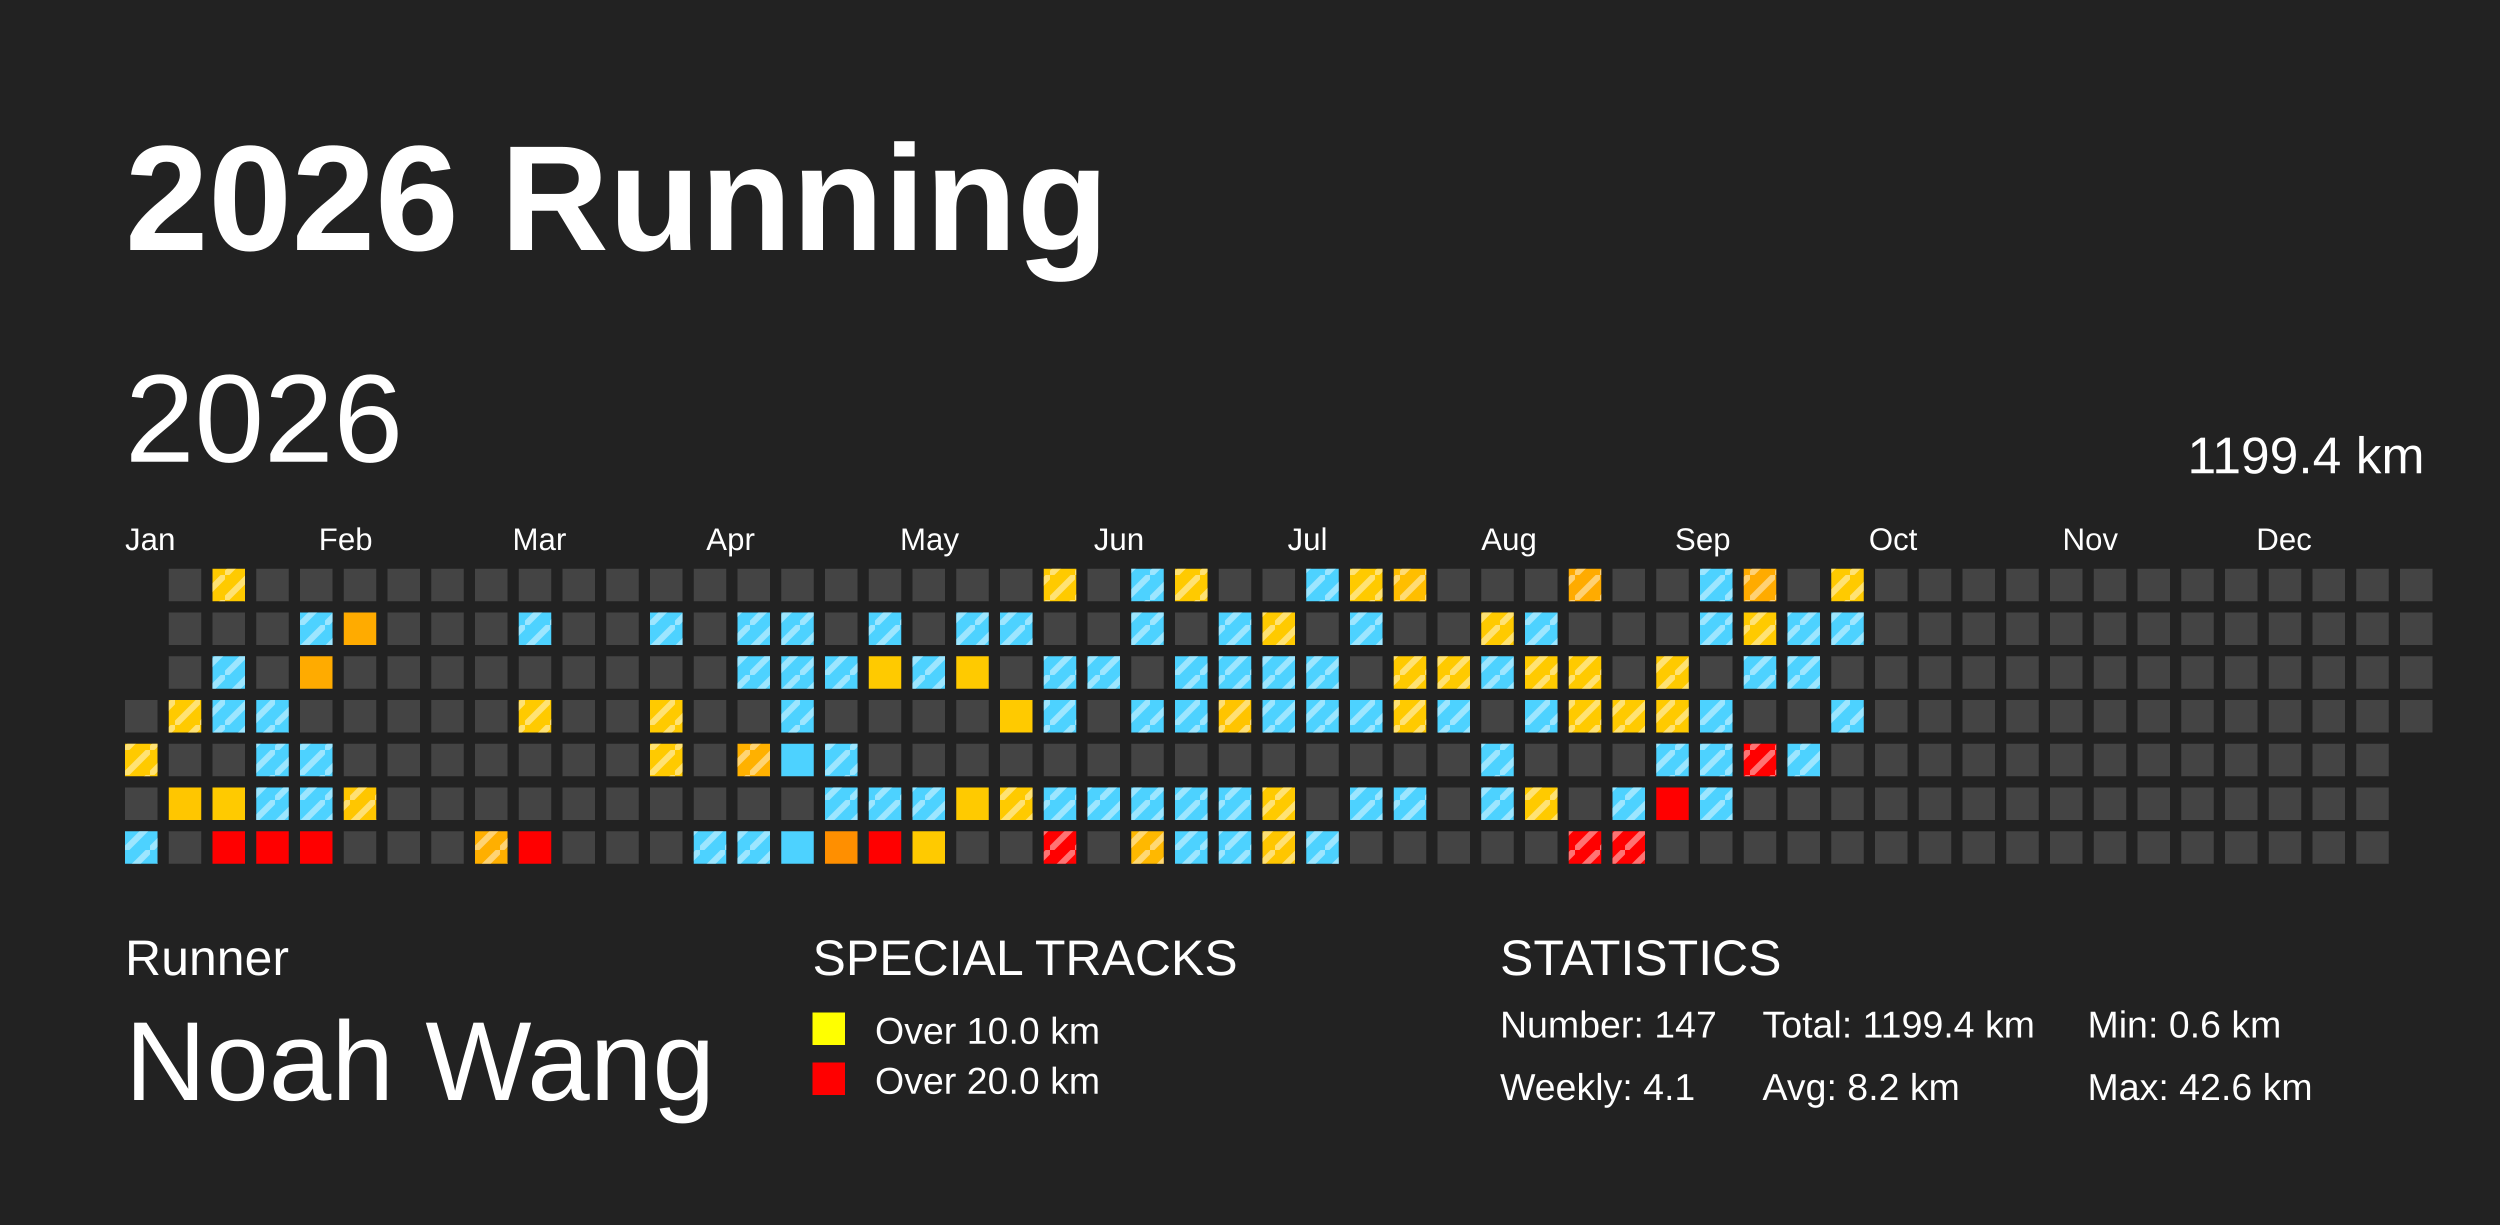
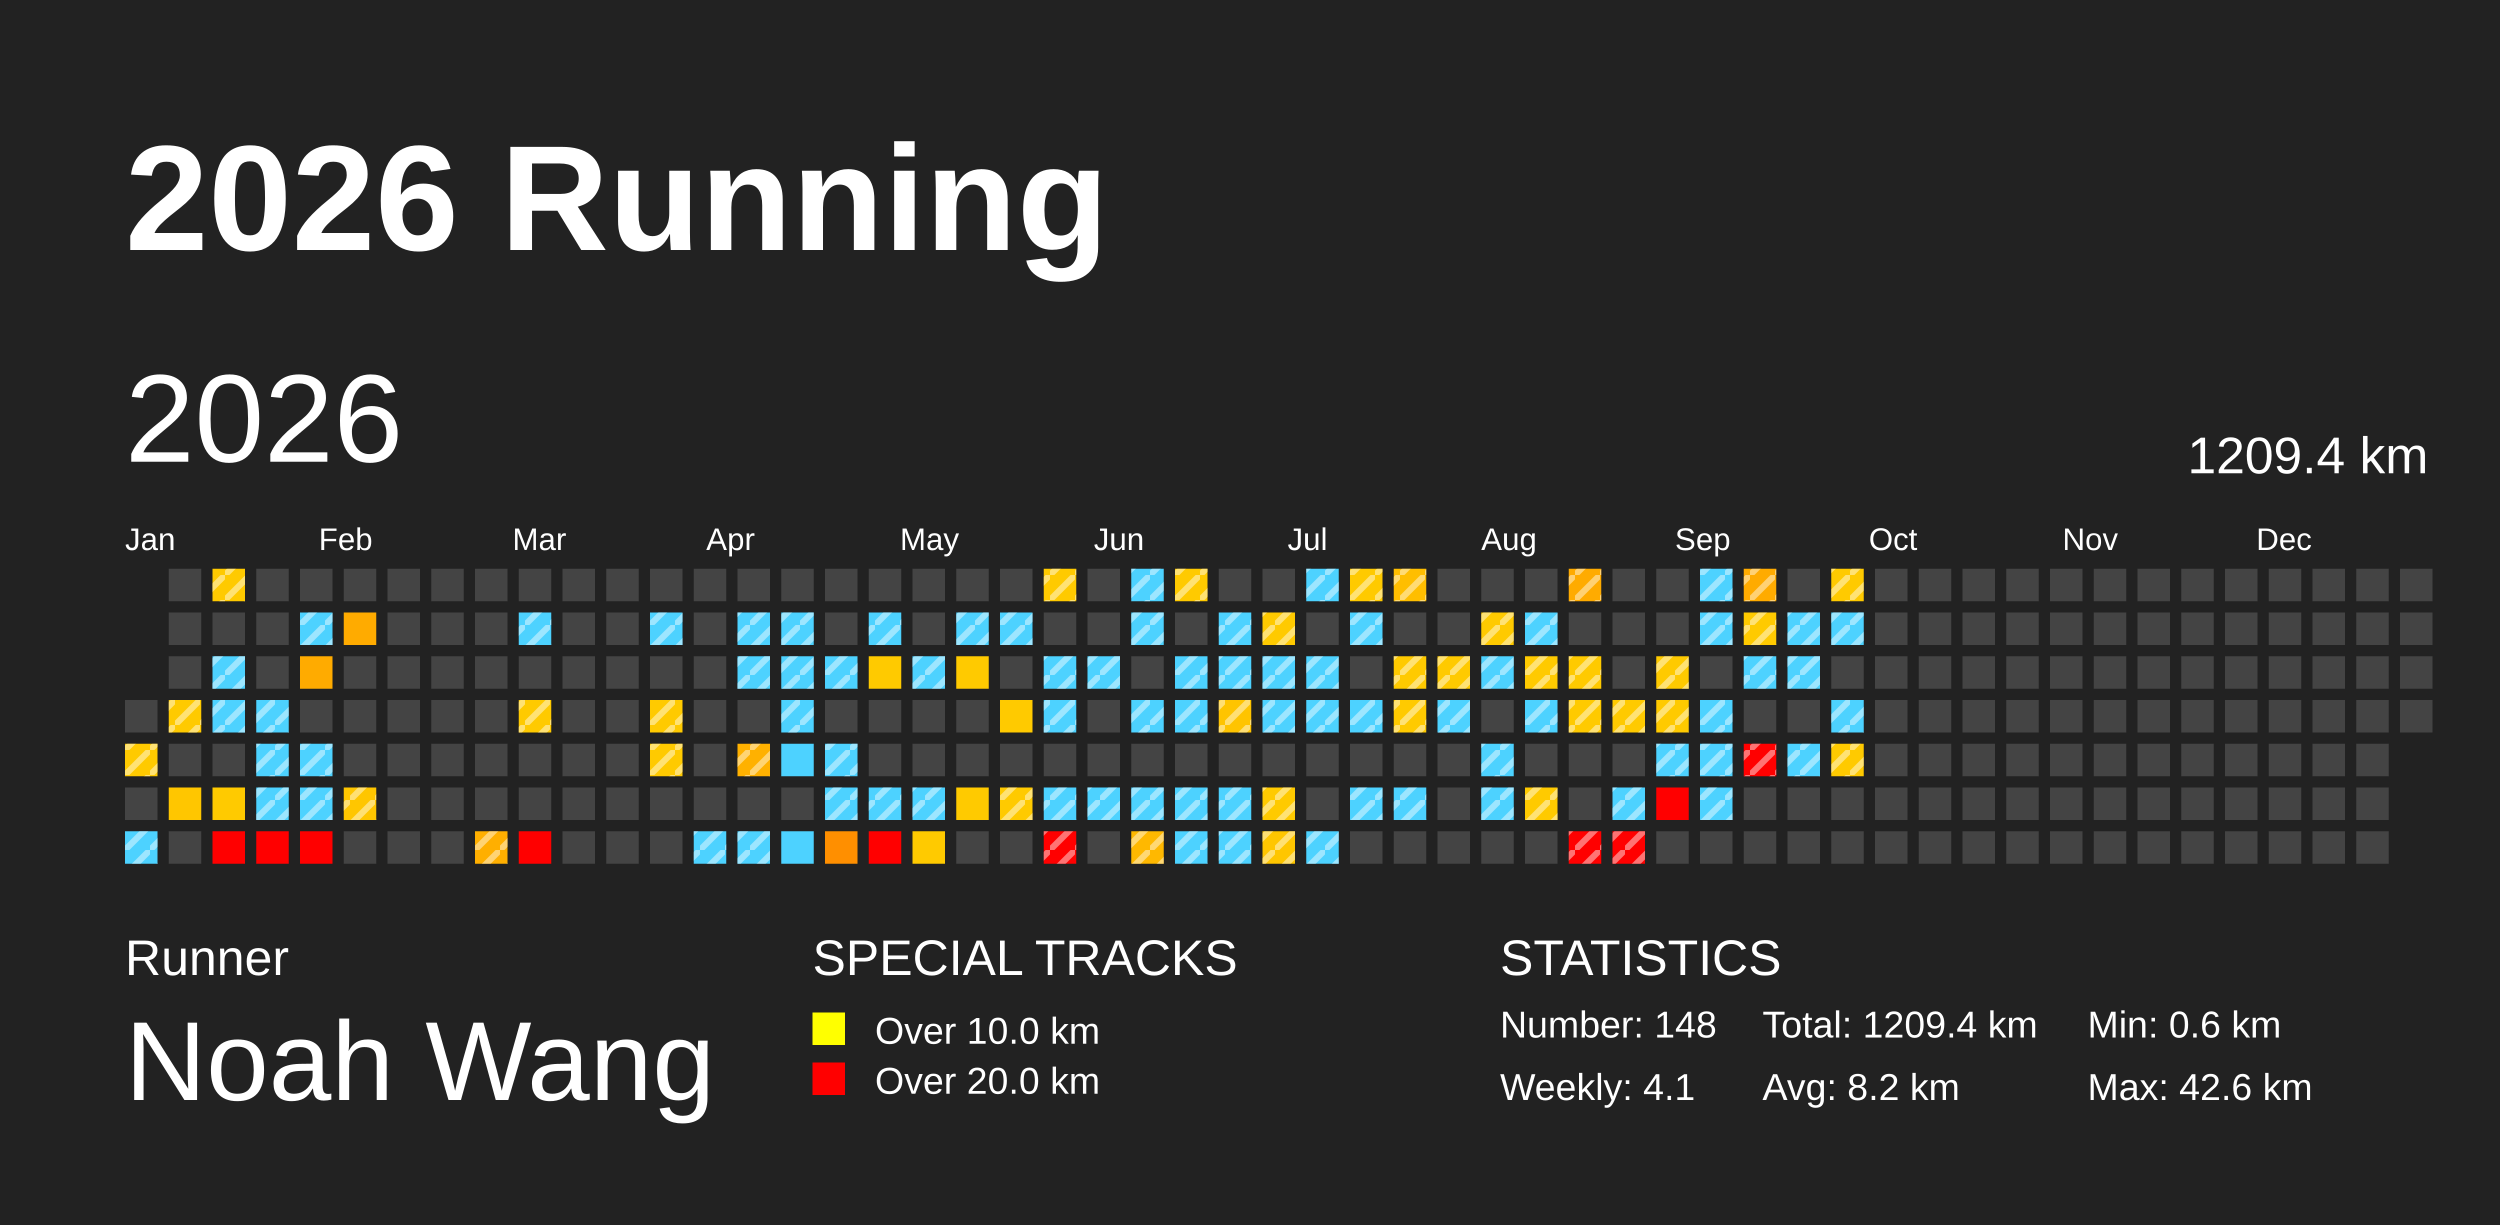
<svg xmlns="http://www.w3.org/2000/svg" baseProfile="full" height="98mm" version="1.1" viewBox="0,0,200,98" width="200mm">
  <defs>
    <pattern height="2" id="indoor-stripe" patternUnits="userSpaceOnUse" width="2">
      <line stroke="white" stroke-opacity="0.45" stroke-width="0.5" x1="0" x2="2" y1="2" y2="0" />
    </pattern>
  </defs>
  <rect fill="#222222" height="98" width="200" x="0" y="0" />
  <text fill="#FFFFFF" style="font-size:12px; font-family:Arial; font-weight:bold;" x="10" y="20">2026 Running</text>
  <text fill="#FFFFFF" style="font-size:4px; font-family:Arial" x="10" y="78">Runner</text>
  <text fill="#FFFFFF" style="font-size:9px; font-family:Arial" x="10" y="88">Noah Wang</text>
  <text fill="#FFFFFF" style="font-size:4px; font-family:Arial" x="65" y="78">SPECIAL TRACKS</text>
  <rect fill="yellow" height="2.6" width="2.6" x="65" y="81" />
  <text fill="#FFFFFF" style="font-size:3px; font-family:Arial" x="70" y="83.5">Over 10.0 km</text>
  <rect fill="red" height="2.6" width="2.6" x="65" y="85" />
  <text fill="#FFFFFF" style="font-size:3px; font-family:Arial" x="70" y="87.5">Over 20.0 km</text>
  <text fill="#FFFFFF" style="font-size:4px; font-family:Arial" x="120" y="78">STATISTICS</text>
-   <text fill="#FFFFFF" style="font-size:3px; font-family:Arial" x="120" y="83">Number: 147</text>
+   <text fill="#FFFFFF" style="font-size:3px; font-family:Arial" x="120" y="83">Number: 148</text>
  <text fill="#FFFFFF" style="font-size:3px; font-family:Arial" x="120" y="88">Weekly: 4.1</text>
-   <text fill="#FFFFFF" style="font-size:3px; font-family:Arial" x="141" y="83">Total: 1199.4 km</text>
+   <text fill="#FFFFFF" style="font-size:3px; font-family:Arial" x="141" y="83">Total: 1209.4 km</text>
  <text fill="#FFFFFF" style="font-size:3px; font-family:Arial" x="141" y="88">Avg: 8.2 km</text>
  <text fill="#FFFFFF" style="font-size:3px; font-family:Arial" x="167" y="83">Min: 0.6 km</text>
  <text fill="#FFFFFF" style="font-size:3px; font-family:Arial" x="167" y="88">Max: 42.6 km</text>
  <text dominant-baseline="hanging" fill="#FFFFFF" style="font-size:10.0px; font-family:Arial;" x="10" y="30">2026</text>
-   <text dominant-baseline="hanging" fill="#FFFFFF" style="font-size:4.125px; font-family:Arial;" x="175" y="35">1199.4 km</text>
+   <text dominant-baseline="hanging" fill="#FFFFFF" style="font-size:4.125px; font-family:Arial;" x="175" y="35">1209.4 km</text>
  <text fill="#FFFFFF" style="font-size:2.5px; font-family:Arial" x="10.0" y="44">Jan</text>
  <text fill="#FFFFFF" style="font-size:2.5px; font-family:Arial" x="25.5" y="44">Feb</text>
  <text fill="#FFFFFF" style="font-size:2.5px; font-family:Arial" x="41.0" y="44">Mar</text>
  <text fill="#FFFFFF" style="font-size:2.5px; font-family:Arial" x="56.5" y="44">Apr</text>
  <text fill="#FFFFFF" style="font-size:2.5px; font-family:Arial" x="72.0" y="44">May</text>
  <text fill="#FFFFFF" style="font-size:2.5px; font-family:Arial" x="87.5" y="44">Jun</text>
  <text fill="#FFFFFF" style="font-size:2.5px; font-family:Arial" x="103.0" y="44">Jul</text>
  <text fill="#FFFFFF" style="font-size:2.5px; font-family:Arial" x="118.5" y="44">Aug</text>
  <text fill="#FFFFFF" style="font-size:2.5px; font-family:Arial" x="134.0" y="44">Sep</text>
  <text fill="#FFFFFF" style="font-size:2.5px; font-family:Arial" x="149.5" y="44">Oct</text>
  <text fill="#FFFFFF" style="font-size:2.5px; font-family:Arial" x="165.0" y="44">Nov</text>
  <text fill="#FFFFFF" style="font-size:2.5px; font-family:Arial" x="180.5" y="44">Dec</text>
  <rect fill="#444444" height="2.6" width="2.6" x="10.0" y="56.0" />
  <rect fill="#ffca00" height="2.6" width="2.6" x="10.0" y="59.5" />
  <rect fill="url(#indoor-stripe)" height="2.6" style="pointer-events: none;" width="2.6" x="10.0" y="59.5" />
  <rect fill="#444444" height="2.6" width="2.6" x="10.0" y="63.0" />
  <rect fill="#4dd2ff" height="2.6" width="2.6" x="10.0" y="66.5" />
  <rect fill="url(#indoor-stripe)" height="2.6" style="pointer-events: none;" width="2.6" x="10.0" y="66.5" />
  <rect fill="#444444" height="2.6" width="2.6" x="13.5" y="45.5" />
  <rect fill="#444444" height="2.6" width="2.6" x="13.5" y="49.0" />
  <rect fill="#444444" height="2.6" width="2.6" x="13.5" y="52.5" />
  <rect fill="#ffca00" height="2.6" width="2.6" x="13.5" y="56.0" />
  <rect fill="url(#indoor-stripe)" height="2.6" style="pointer-events: none;" width="2.6" x="13.5" y="56.0" />
  <rect fill="#444444" height="2.6" width="2.6" x="13.5" y="59.5" />
  <rect fill="#ffc600" height="2.6" width="2.6" x="13.5" y="63.0" />
  <rect fill="#444444" height="2.6" width="2.6" x="13.5" y="66.5" />
  <rect fill="#ffca00" height="2.6" width="2.6" x="17.0" y="45.5" />
  <rect fill="url(#indoor-stripe)" height="2.6" style="pointer-events: none;" width="2.6" x="17.0" y="45.5" />
  <rect fill="#444444" height="2.6" width="2.6" x="17.0" y="49.0" />
  <rect fill="#4dd2ff" height="2.6" width="2.6" x="17.0" y="52.5" />
  <rect fill="url(#indoor-stripe)" height="2.6" style="pointer-events: none;" width="2.6" x="17.0" y="52.5" />
  <rect fill="#4dd2ff" height="2.6" width="2.6" x="17.0" y="56.0" />
  <rect fill="url(#indoor-stripe)" height="2.6" style="pointer-events: none;" width="2.6" x="17.0" y="56.0" />
  <rect fill="#444444" height="2.6" width="2.6" x="17.0" y="59.5" />
  <rect fill="#ffca00" height="2.6" width="2.6" x="17.0" y="63.0" />
  <rect fill="red" height="2.6" width="2.6" x="17.0" y="66.5" />
  <rect fill="#444444" height="2.6" width="2.6" x="20.5" y="45.5" />
  <rect fill="#444444" height="2.6" width="2.6" x="20.5" y="49.0" />
  <rect fill="#444444" height="2.6" width="2.6" x="20.5" y="52.5" />
  <rect fill="#4dd2ff" height="2.6" width="2.6" x="20.5" y="56.0" />
  <rect fill="url(#indoor-stripe)" height="2.6" style="pointer-events: none;" width="2.6" x="20.5" y="56.0" />
  <rect fill="#4dd2ff" height="2.6" width="2.6" x="20.5" y="59.5" />
  <rect fill="url(#indoor-stripe)" height="2.6" style="pointer-events: none;" width="2.6" x="20.5" y="59.5" />
  <rect fill="#4dd2ff" height="2.6" width="2.6" x="20.5" y="63.0" />
  <rect fill="url(#indoor-stripe)" height="2.6" style="pointer-events: none;" width="2.6" x="20.5" y="63.0" />
  <rect fill="red" height="2.6" width="2.6" x="20.5" y="66.5" />
  <rect fill="#444444" height="2.6" width="2.6" x="24.0" y="45.5" />
  <rect fill="#4dd2ff" height="2.6" width="2.6" x="24.0" y="49.0" />
  <rect fill="url(#indoor-stripe)" height="2.6" style="pointer-events: none;" width="2.6" x="24.0" y="49.0" />
  <rect fill="#ffab00" height="2.6" width="2.6" x="24.0" y="52.5" />
  <rect fill="#444444" height="2.6" width="2.6" x="24.0" y="56.0" />
  <rect fill="#4dd2ff" height="2.6" width="2.6" x="24.0" y="59.5" />
  <rect fill="url(#indoor-stripe)" height="2.6" style="pointer-events: none;" width="2.6" x="24.0" y="59.5" />
  <rect fill="#4dd2ff" height="2.6" width="2.6" x="24.0" y="63.0" />
  <rect fill="url(#indoor-stripe)" height="2.6" style="pointer-events: none;" width="2.6" x="24.0" y="63.0" />
  <rect fill="red" height="2.6" width="2.6" x="24.0" y="66.5" />
  <rect fill="#444444" height="2.6" width="2.6" x="27.5" y="45.5" />
  <rect fill="#ffab00" height="2.6" width="2.6" x="27.5" y="49.0" />
  <rect fill="#444444" height="2.6" width="2.6" x="27.5" y="52.5" />
  <rect fill="#444444" height="2.6" width="2.6" x="27.5" y="56.0" />
  <rect fill="#444444" height="2.6" width="2.6" x="27.5" y="59.5" />
  <rect fill="#ffc600" height="2.6" width="2.6" x="27.5" y="63.0" />
  <rect fill="url(#indoor-stripe)" height="2.6" style="pointer-events: none;" width="2.6" x="27.5" y="63.0" />
  <rect fill="#444444" height="2.6" width="2.6" x="27.5" y="66.5" />
  <rect fill="#444444" height="2.6" width="2.6" x="31.0" y="45.5" />
  <rect fill="#444444" height="2.6" width="2.6" x="31.0" y="49.0" />
  <rect fill="#444444" height="2.6" width="2.6" x="31.0" y="52.5" />
  <rect fill="#444444" height="2.6" width="2.6" x="31.0" y="56.0" />
  <rect fill="#444444" height="2.6" width="2.6" x="31.0" y="59.5" />
  <rect fill="#444444" height="2.6" width="2.6" x="31.0" y="63.0" />
  <rect fill="#444444" height="2.6" width="2.6" x="31.0" y="66.5" />
  <rect fill="#444444" height="2.6" width="2.6" x="34.5" y="45.5" />
  <rect fill="#444444" height="2.6" width="2.6" x="34.5" y="49.0" />
  <rect fill="#444444" height="2.6" width="2.6" x="34.5" y="52.5" />
  <rect fill="#444444" height="2.6" width="2.6" x="34.5" y="56.0" />
  <rect fill="#444444" height="2.6" width="2.6" x="34.5" y="59.5" />
  <rect fill="#444444" height="2.6" width="2.6" x="34.5" y="63.0" />
  <rect fill="#444444" height="2.6" width="2.6" x="34.5" y="66.5" />
  <rect fill="#444444" height="2.6" width="2.6" x="38.0" y="45.5" />
  <rect fill="#444444" height="2.6" width="2.6" x="38.0" y="49.0" />
  <rect fill="#444444" height="2.6" width="2.6" x="38.0" y="52.5" />
  <rect fill="#444444" height="2.6" width="2.6" x="38.0" y="56.0" />
  <rect fill="#444444" height="2.6" width="2.6" x="38.0" y="59.5" />
  <rect fill="#444444" height="2.6" width="2.6" x="38.0" y="63.0" />
  <rect fill="#ffaf00" height="2.6" width="2.6" x="38.0" y="66.5" />
  <rect fill="url(#indoor-stripe)" height="2.6" style="pointer-events: none;" width="2.6" x="38.0" y="66.5" />
  <rect fill="#444444" height="2.6" width="2.6" x="41.5" y="45.5" />
  <rect fill="#4dd2ff" height="2.6" width="2.6" x="41.5" y="49.0" />
  <rect fill="url(#indoor-stripe)" height="2.6" style="pointer-events: none;" width="2.6" x="41.5" y="49.0" />
  <rect fill="#444444" height="2.6" width="2.6" x="41.5" y="52.5" />
  <rect fill="#ffca00" height="2.6" width="2.6" x="41.5" y="56.0" />
  <rect fill="url(#indoor-stripe)" height="2.6" style="pointer-events: none;" width="2.6" x="41.5" y="56.0" />
  <rect fill="#444444" height="2.6" width="2.6" x="41.5" y="59.5" />
  <rect fill="#444444" height="2.6" width="2.6" x="41.5" y="63.0" />
  <rect fill="red" height="2.6" width="2.6" x="41.5" y="66.5" />
  <rect fill="#444444" height="2.6" width="2.6" x="45.0" y="45.5" />
  <rect fill="#444444" height="2.6" width="2.6" x="45.0" y="49.0" />
  <rect fill="#444444" height="2.6" width="2.6" x="45.0" y="52.5" />
  <rect fill="#444444" height="2.6" width="2.6" x="45.0" y="56.0" />
  <rect fill="#444444" height="2.6" width="2.6" x="45.0" y="59.5" />
  <rect fill="#444444" height="2.6" width="2.6" x="45.0" y="63.0" />
  <rect fill="#444444" height="2.6" width="2.6" x="45.0" y="66.5" />
  <rect fill="#444444" height="2.6" width="2.6" x="48.5" y="45.5" />
  <rect fill="#444444" height="2.6" width="2.6" x="48.5" y="49.0" />
  <rect fill="#444444" height="2.6" width="2.6" x="48.5" y="52.5" />
  <rect fill="#444444" height="2.6" width="2.6" x="48.5" y="56.0" />
  <rect fill="#444444" height="2.6" width="2.6" x="48.5" y="59.5" />
  <rect fill="#444444" height="2.6" width="2.6" x="48.5" y="63.0" />
  <rect fill="#444444" height="2.6" width="2.6" x="48.5" y="66.5" />
  <rect fill="#444444" height="2.6" width="2.6" x="52.0" y="45.5" />
  <rect fill="#4dd2ff" height="2.6" width="2.6" x="52.0" y="49.0" />
  <rect fill="url(#indoor-stripe)" height="2.6" style="pointer-events: none;" width="2.6" x="52.0" y="49.0" />
  <rect fill="#444444" height="2.6" width="2.6" x="52.0" y="52.5" />
  <rect fill="#ffca00" height="2.6" width="2.6" x="52.0" y="56.0" />
  <rect fill="url(#indoor-stripe)" height="2.6" style="pointer-events: none;" width="2.6" x="52.0" y="56.0" />
  <rect fill="#ffca00" height="2.6" width="2.6" x="52.0" y="59.5" />
  <rect fill="url(#indoor-stripe)" height="2.6" style="pointer-events: none;" width="2.6" x="52.0" y="59.5" />
  <rect fill="#444444" height="2.6" width="2.6" x="52.0" y="63.0" />
  <rect fill="#444444" height="2.6" width="2.6" x="52.0" y="66.5" />
  <rect fill="#444444" height="2.6" width="2.6" x="55.5" y="45.5" />
  <rect fill="#444444" height="2.6" width="2.6" x="55.5" y="49.0" />
  <rect fill="#444444" height="2.6" width="2.6" x="55.5" y="52.5" />
  <rect fill="#444444" height="2.6" width="2.6" x="55.5" y="56.0" />
  <rect fill="#444444" height="2.6" width="2.6" x="55.5" y="59.5" />
  <rect fill="#444444" height="2.6" width="2.6" x="55.5" y="63.0" />
  <rect fill="#4dd2ff" height="2.6" width="2.6" x="55.5" y="66.5" />
  <rect fill="url(#indoor-stripe)" height="2.6" style="pointer-events: none;" width="2.6" x="55.5" y="66.5" />
  <rect fill="#444444" height="2.6" width="2.6" x="59.0" y="45.5" />
  <rect fill="#4dd2ff" height="2.6" width="2.6" x="59.0" y="49.0" />
  <rect fill="url(#indoor-stripe)" height="2.6" style="pointer-events: none;" width="2.6" x="59.0" y="49.0" />
  <rect fill="#4dd2ff" height="2.6" width="2.6" x="59.0" y="52.5" />
  <rect fill="url(#indoor-stripe)" height="2.6" style="pointer-events: none;" width="2.6" x="59.0" y="52.5" />
  <rect fill="#444444" height="2.6" width="2.6" x="59.0" y="56.0" />
  <rect fill="#ffb100" height="2.6" width="2.6" x="59.0" y="59.5" />
  <rect fill="url(#indoor-stripe)" height="2.6" style="pointer-events: none;" width="2.6" x="59.0" y="59.5" />
  <rect fill="#444444" height="2.6" width="2.6" x="59.0" y="63.0" />
  <rect fill="#4dd2ff" height="2.6" width="2.6" x="59.0" y="66.5" />
  <rect fill="url(#indoor-stripe)" height="2.6" style="pointer-events: none;" width="2.6" x="59.0" y="66.5" />
  <rect fill="#444444" height="2.6" width="2.6" x="62.5" y="45.5" />
  <rect fill="#4dd2ff" height="2.6" width="2.6" x="62.5" y="49.0" />
  <rect fill="url(#indoor-stripe)" height="2.6" style="pointer-events: none;" width="2.6" x="62.5" y="49.0" />
  <rect fill="#4dd2ff" height="2.6" width="2.6" x="62.5" y="52.5" />
  <rect fill="url(#indoor-stripe)" height="2.6" style="pointer-events: none;" width="2.6" x="62.5" y="52.5" />
  <rect fill="#4dd2ff" height="2.6" width="2.6" x="62.5" y="56.0" />
  <rect fill="url(#indoor-stripe)" height="2.6" style="pointer-events: none;" width="2.6" x="62.5" y="56.0" />
  <rect fill="#4dd2ff" height="2.6" width="2.6" x="62.5" y="59.5" />
  <rect fill="#444444" height="2.6" width="2.6" x="62.5" y="63.0" />
  <rect fill="#4dd2ff" height="2.6" width="2.6" x="62.5" y="66.5" />
  <rect fill="#444444" height="2.6" width="2.6" x="66.0" y="45.5" />
  <rect fill="#444444" height="2.6" width="2.6" x="66.0" y="49.0" />
  <rect fill="#4dd2ff" height="2.6" width="2.6" x="66.0" y="52.5" />
  <rect fill="url(#indoor-stripe)" height="2.6" style="pointer-events: none;" width="2.6" x="66.0" y="52.5" />
  <rect fill="#444444" height="2.6" width="2.6" x="66.0" y="56.0" />
  <rect fill="#4dd2ff" height="2.6" width="2.6" x="66.0" y="59.5" />
  <rect fill="url(#indoor-stripe)" height="2.6" style="pointer-events: none;" width="2.6" x="66.0" y="59.5" />
  <rect fill="#4dd2ff" height="2.6" width="2.6" x="66.0" y="63.0" />
  <rect fill="url(#indoor-stripe)" height="2.6" style="pointer-events: none;" width="2.6" x="66.0" y="63.0" />
  <rect fill="#ff8f00" height="2.6" width="2.6" x="66.0" y="66.5" />
  <rect fill="#444444" height="2.6" width="2.6" x="69.5" y="45.5" />
  <rect fill="#4dd2ff" height="2.6" width="2.6" x="69.5" y="49.0" />
  <rect fill="url(#indoor-stripe)" height="2.6" style="pointer-events: none;" width="2.6" x="69.5" y="49.0" />
  <rect fill="#ffca00" height="2.6" width="2.6" x="69.5" y="52.5" />
  <rect fill="#444444" height="2.6" width="2.6" x="69.5" y="56.0" />
  <rect fill="#444444" height="2.6" width="2.6" x="69.5" y="59.5" />
  <rect fill="#4dd2ff" height="2.6" width="2.6" x="69.5" y="63.0" />
  <rect fill="url(#indoor-stripe)" height="2.6" style="pointer-events: none;" width="2.6" x="69.5" y="63.0" />
  <rect fill="red" height="2.6" width="2.6" x="69.5" y="66.5" />
  <rect fill="#444444" height="2.6" width="2.6" x="73.0" y="45.5" />
  <rect fill="#444444" height="2.6" width="2.6" x="73.0" y="49.0" />
  <rect fill="#4dd2ff" height="2.6" width="2.6" x="73.0" y="52.5" />
  <rect fill="url(#indoor-stripe)" height="2.6" style="pointer-events: none;" width="2.6" x="73.0" y="52.5" />
  <rect fill="#444444" height="2.6" width="2.6" x="73.0" y="56.0" />
  <rect fill="#444444" height="2.6" width="2.6" x="73.0" y="59.5" />
  <rect fill="#4dd2ff" height="2.6" width="2.6" x="73.0" y="63.0" />
  <rect fill="url(#indoor-stripe)" height="2.6" style="pointer-events: none;" width="2.6" x="73.0" y="63.0" />
  <rect fill="#ffca00" height="2.6" width="2.6" x="73.0" y="66.5" />
  <rect fill="#444444" height="2.6" width="2.6" x="76.5" y="45.5" />
  <rect fill="#4dd2ff" height="2.6" width="2.6" x="76.5" y="49.0" />
  <rect fill="url(#indoor-stripe)" height="2.6" style="pointer-events: none;" width="2.6" x="76.5" y="49.0" />
  <rect fill="#ffca00" height="2.6" width="2.6" x="76.5" y="52.5" />
  <rect fill="#444444" height="2.6" width="2.6" x="76.5" y="56.0" />
  <rect fill="#444444" height="2.6" width="2.6" x="76.5" y="59.5" />
  <rect fill="#ffca00" height="2.6" width="2.6" x="76.5" y="63.0" />
  <rect fill="#444444" height="2.6" width="2.6" x="76.5" y="66.5" />
  <rect fill="#444444" height="2.6" width="2.6" x="80.0" y="45.5" />
  <rect fill="#4dd2ff" height="2.6" width="2.6" x="80.0" y="49.0" />
  <rect fill="url(#indoor-stripe)" height="2.6" style="pointer-events: none;" width="2.6" x="80.0" y="49.0" />
  <rect fill="#444444" height="2.6" width="2.6" x="80.0" y="52.5" />
  <rect fill="#ffca00" height="2.6" width="2.6" x="80.0" y="56.0" />
  <rect fill="#444444" height="2.6" width="2.6" x="80.0" y="59.5" />
  <rect fill="#ffca00" height="2.6" width="2.6" x="80.0" y="63.0" />
  <rect fill="url(#indoor-stripe)" height="2.6" style="pointer-events: none;" width="2.6" x="80.0" y="63.0" />
  <rect fill="#444444" height="2.6" width="2.6" x="80.0" y="66.5" />
  <rect fill="#ffca00" height="2.6" width="2.6" x="83.5" y="45.5" />
  <rect fill="url(#indoor-stripe)" height="2.6" style="pointer-events: none;" width="2.6" x="83.5" y="45.5" />
  <rect fill="#444444" height="2.6" width="2.6" x="83.5" y="49.0" />
  <rect fill="#4dd2ff" height="2.6" width="2.6" x="83.5" y="52.5" />
  <rect fill="url(#indoor-stripe)" height="2.6" style="pointer-events: none;" width="2.6" x="83.5" y="52.5" />
  <rect fill="#4dd2ff" height="2.6" width="2.6" x="83.5" y="56.0" />
  <rect fill="url(#indoor-stripe)" height="2.6" style="pointer-events: none;" width="2.6" x="83.5" y="56.0" />
  <rect fill="#444444" height="2.6" width="2.6" x="83.5" y="59.5" />
  <rect fill="#4dd2ff" height="2.6" width="2.6" x="83.5" y="63.0" />
  <rect fill="url(#indoor-stripe)" height="2.6" style="pointer-events: none;" width="2.6" x="83.5" y="63.0" />
  <rect fill="red" height="2.6" width="2.6" x="83.5" y="66.5" />
  <rect fill="url(#indoor-stripe)" height="2.6" style="pointer-events: none;" width="2.6" x="83.5" y="66.5" />
  <rect fill="#444444" height="2.6" width="2.6" x="87.0" y="45.5" />
  <rect fill="#444444" height="2.6" width="2.6" x="87.0" y="49.0" />
  <rect fill="#4dd2ff" height="2.6" width="2.6" x="87.0" y="52.5" />
  <rect fill="url(#indoor-stripe)" height="2.6" style="pointer-events: none;" width="2.6" x="87.0" y="52.5" />
  <rect fill="#444444" height="2.6" width="2.6" x="87.0" y="56.0" />
  <rect fill="#444444" height="2.6" width="2.6" x="87.0" y="59.5" />
  <rect fill="#4dd2ff" height="2.6" width="2.6" x="87.0" y="63.0" />
  <rect fill="url(#indoor-stripe)" height="2.6" style="pointer-events: none;" width="2.6" x="87.0" y="63.0" />
  <rect fill="#444444" height="2.6" width="2.6" x="87.0" y="66.5" />
  <rect fill="#4dd2ff" height="2.6" width="2.6" x="90.5" y="45.5" />
  <rect fill="url(#indoor-stripe)" height="2.6" style="pointer-events: none;" width="2.6" x="90.5" y="45.5" />
  <rect fill="#4dd2ff" height="2.6" width="2.6" x="90.5" y="49.0" />
  <rect fill="url(#indoor-stripe)" height="2.6" style="pointer-events: none;" width="2.6" x="90.5" y="49.0" />
  <rect fill="#444444" height="2.6" width="2.6" x="90.5" y="52.5" />
  <rect fill="#4dd2ff" height="2.6" width="2.6" x="90.5" y="56.0" />
  <rect fill="url(#indoor-stripe)" height="2.6" style="pointer-events: none;" width="2.6" x="90.5" y="56.0" />
  <rect fill="#444444" height="2.6" width="2.6" x="90.5" y="59.5" />
  <rect fill="#4dd2ff" height="2.6" width="2.6" x="90.5" y="63.0" />
  <rect fill="url(#indoor-stripe)" height="2.6" style="pointer-events: none;" width="2.6" x="90.5" y="63.0" />
  <rect fill="#ffb800" height="2.6" width="2.6" x="90.5" y="66.5" />
  <rect fill="url(#indoor-stripe)" height="2.6" style="pointer-events: none;" width="2.6" x="90.5" y="66.5" />
  <rect fill="#ffca00" height="2.6" width="2.6" x="94.0" y="45.5" />
  <rect fill="url(#indoor-stripe)" height="2.6" style="pointer-events: none;" width="2.6" x="94.0" y="45.5" />
  <rect fill="#444444" height="2.6" width="2.6" x="94.0" y="49.0" />
  <rect fill="#4dd2ff" height="2.6" width="2.6" x="94.0" y="52.5" />
  <rect fill="url(#indoor-stripe)" height="2.6" style="pointer-events: none;" width="2.6" x="94.0" y="52.5" />
  <rect fill="#4dd2ff" height="2.6" width="2.6" x="94.0" y="56.0" />
  <rect fill="url(#indoor-stripe)" height="2.6" style="pointer-events: none;" width="2.6" x="94.0" y="56.0" />
  <rect fill="#444444" height="2.6" width="2.6" x="94.0" y="59.5" />
  <rect fill="#4dd2ff" height="2.6" width="2.6" x="94.0" y="63.0" />
  <rect fill="url(#indoor-stripe)" height="2.6" style="pointer-events: none;" width="2.6" x="94.0" y="63.0" />
  <rect fill="#4dd2ff" height="2.6" width="2.6" x="94.0" y="66.5" />
  <rect fill="url(#indoor-stripe)" height="2.6" style="pointer-events: none;" width="2.6" x="94.0" y="66.5" />
  <rect fill="#444444" height="2.6" width="2.6" x="97.5" y="45.5" />
  <rect fill="#4dd2ff" height="2.6" width="2.6" x="97.5" y="49.0" />
  <rect fill="url(#indoor-stripe)" height="2.6" style="pointer-events: none;" width="2.6" x="97.5" y="49.0" />
  <rect fill="#4dd2ff" height="2.6" width="2.6" x="97.5" y="52.5" />
  <rect fill="url(#indoor-stripe)" height="2.6" style="pointer-events: none;" width="2.6" x="97.5" y="52.5" />
  <rect fill="#ffc400" height="2.6" width="2.6" x="97.5" y="56.0" />
  <rect fill="url(#indoor-stripe)" height="2.6" style="pointer-events: none;" width="2.6" x="97.5" y="56.0" />
  <rect fill="#444444" height="2.6" width="2.6" x="97.5" y="59.5" />
  <rect fill="#4dd2ff" height="2.6" width="2.6" x="97.5" y="63.0" />
  <rect fill="url(#indoor-stripe)" height="2.6" style="pointer-events: none;" width="2.6" x="97.5" y="63.0" />
  <rect fill="#4dd2ff" height="2.6" width="2.6" x="97.5" y="66.5" />
  <rect fill="url(#indoor-stripe)" height="2.6" style="pointer-events: none;" width="2.6" x="97.5" y="66.5" />
  <rect fill="#444444" height="2.6" width="2.6" x="101.0" y="45.5" />
  <rect fill="#ffca00" height="2.6" width="2.6" x="101.0" y="49.0" />
  <rect fill="url(#indoor-stripe)" height="2.6" style="pointer-events: none;" width="2.6" x="101.0" y="49.0" />
  <rect fill="#4dd2ff" height="2.6" width="2.6" x="101.0" y="52.5" />
  <rect fill="url(#indoor-stripe)" height="2.6" style="pointer-events: none;" width="2.6" x="101.0" y="52.5" />
  <rect fill="#4dd2ff" height="2.6" width="2.6" x="101.0" y="56.0" />
  <rect fill="url(#indoor-stripe)" height="2.6" style="pointer-events: none;" width="2.6" x="101.0" y="56.0" />
  <rect fill="#444444" height="2.6" width="2.6" x="101.0" y="59.5" />
  <rect fill="#ffca00" height="2.6" width="2.6" x="101.0" y="63.0" />
  <rect fill="url(#indoor-stripe)" height="2.6" style="pointer-events: none;" width="2.6" x="101.0" y="63.0" />
  <rect fill="#ffc600" height="2.6" width="2.6" x="101.0" y="66.5" />
  <rect fill="url(#indoor-stripe)" height="2.6" style="pointer-events: none;" width="2.6" x="101.0" y="66.5" />
  <rect fill="#4dd2ff" height="2.6" width="2.6" x="104.5" y="45.5" />
  <rect fill="url(#indoor-stripe)" height="2.6" style="pointer-events: none;" width="2.6" x="104.5" y="45.5" />
  <rect fill="#444444" height="2.6" width="2.6" x="104.5" y="49.0" />
  <rect fill="#4dd2ff" height="2.6" width="2.6" x="104.5" y="52.5" />
  <rect fill="url(#indoor-stripe)" height="2.6" style="pointer-events: none;" width="2.6" x="104.5" y="52.5" />
  <rect fill="#4dd2ff" height="2.6" width="2.6" x="104.5" y="56.0" />
  <rect fill="url(#indoor-stripe)" height="2.6" style="pointer-events: none;" width="2.6" x="104.5" y="56.0" />
  <rect fill="#444444" height="2.6" width="2.6" x="104.5" y="59.5" />
  <rect fill="#444444" height="2.6" width="2.6" x="104.5" y="63.0" />
  <rect fill="#4dd2ff" height="2.6" width="2.6" x="104.5" y="66.5" />
  <rect fill="url(#indoor-stripe)" height="2.6" style="pointer-events: none;" width="2.6" x="104.5" y="66.5" />
  <rect fill="#ffca00" height="2.6" width="2.6" x="108.0" y="45.5" />
  <rect fill="url(#indoor-stripe)" height="2.6" style="pointer-events: none;" width="2.6" x="108.0" y="45.5" />
  <rect fill="#4dd2ff" height="2.6" width="2.6" x="108.0" y="49.0" />
  <rect fill="url(#indoor-stripe)" height="2.6" style="pointer-events: none;" width="2.6" x="108.0" y="49.0" />
  <rect fill="#444444" height="2.6" width="2.6" x="108.0" y="52.5" />
  <rect fill="#4dd2ff" height="2.6" width="2.6" x="108.0" y="56.0" />
  <rect fill="url(#indoor-stripe)" height="2.6" style="pointer-events: none;" width="2.6" x="108.0" y="56.0" />
  <rect fill="#444444" height="2.6" width="2.6" x="108.0" y="59.5" />
  <rect fill="#4dd2ff" height="2.6" width="2.6" x="108.0" y="63.0" />
  <rect fill="url(#indoor-stripe)" height="2.6" style="pointer-events: none;" width="2.6" x="108.0" y="63.0" />
  <rect fill="#444444" height="2.6" width="2.6" x="108.0" y="66.5" />
  <rect fill="#ffbe00" height="2.6" width="2.6" x="111.5" y="45.5" />
  <rect fill="url(#indoor-stripe)" height="2.6" style="pointer-events: none;" width="2.6" x="111.5" y="45.5" />
  <rect fill="#444444" height="2.6" width="2.6" x="111.5" y="49.0" />
  <rect fill="#ffca00" height="2.6" width="2.6" x="111.5" y="52.5" />
  <rect fill="url(#indoor-stripe)" height="2.6" style="pointer-events: none;" width="2.6" x="111.5" y="52.5" />
  <rect fill="#ffca00" height="2.6" width="2.6" x="111.5" y="56.0" />
  <rect fill="url(#indoor-stripe)" height="2.6" style="pointer-events: none;" width="2.6" x="111.5" y="56.0" />
  <rect fill="#444444" height="2.6" width="2.6" x="111.5" y="59.5" />
  <rect fill="#4dd2ff" height="2.6" width="2.6" x="111.5" y="63.0" />
  <rect fill="url(#indoor-stripe)" height="2.6" style="pointer-events: none;" width="2.6" x="111.5" y="63.0" />
  <rect fill="#444444" height="2.6" width="2.6" x="111.5" y="66.5" />
  <rect fill="#444444" height="2.6" width="2.6" x="115.0" y="45.5" />
  <rect fill="#444444" height="2.6" width="2.6" x="115.0" y="49.0" />
  <rect fill="#ffca00" height="2.6" width="2.6" x="115.0" y="52.5" />
  <rect fill="url(#indoor-stripe)" height="2.6" style="pointer-events: none;" width="2.6" x="115.0" y="52.5" />
  <rect fill="#4dd2ff" height="2.6" width="2.6" x="115.0" y="56.0" />
  <rect fill="url(#indoor-stripe)" height="2.6" style="pointer-events: none;" width="2.6" x="115.0" y="56.0" />
  <rect fill="#444444" height="2.6" width="2.6" x="115.0" y="59.5" />
  <rect fill="#444444" height="2.6" width="2.6" x="115.0" y="63.0" />
  <rect fill="#444444" height="2.6" width="2.6" x="115.0" y="66.5" />
  <rect fill="#444444" height="2.6" width="2.6" x="118.5" y="45.5" />
  <rect fill="#ffca00" height="2.6" width="2.6" x="118.5" y="49.0" />
  <rect fill="url(#indoor-stripe)" height="2.6" style="pointer-events: none;" width="2.6" x="118.5" y="49.0" />
  <rect fill="#4dd2ff" height="2.6" width="2.6" x="118.5" y="52.5" />
  <rect fill="url(#indoor-stripe)" height="2.6" style="pointer-events: none;" width="2.6" x="118.5" y="52.5" />
  <rect fill="#444444" height="2.6" width="2.6" x="118.5" y="56.0" />
  <rect fill="#4dd2ff" height="2.6" width="2.6" x="118.5" y="59.5" />
  <rect fill="url(#indoor-stripe)" height="2.6" style="pointer-events: none;" width="2.6" x="118.5" y="59.5" />
  <rect fill="#4dd2ff" height="2.6" width="2.6" x="118.5" y="63.0" />
  <rect fill="url(#indoor-stripe)" height="2.6" style="pointer-events: none;" width="2.6" x="118.5" y="63.0" />
  <rect fill="#444444" height="2.6" width="2.6" x="118.5" y="66.5" />
  <rect fill="#444444" height="2.6" width="2.6" x="122.0" y="45.5" />
  <rect fill="#4dd2ff" height="2.6" width="2.6" x="122.0" y="49.0" />
  <rect fill="url(#indoor-stripe)" height="2.6" style="pointer-events: none;" width="2.6" x="122.0" y="49.0" />
  <rect fill="#ffca00" height="2.6" width="2.6" x="122.0" y="52.5" />
  <rect fill="url(#indoor-stripe)" height="2.6" style="pointer-events: none;" width="2.6" x="122.0" y="52.5" />
  <rect fill="#4dd2ff" height="2.6" width="2.6" x="122.0" y="56.0" />
  <rect fill="url(#indoor-stripe)" height="2.6" style="pointer-events: none;" width="2.6" x="122.0" y="56.0" />
  <rect fill="#444444" height="2.6" width="2.6" x="122.0" y="59.5" />
  <rect fill="#ffca00" height="2.6" width="2.6" x="122.0" y="63.0" />
  <rect fill="url(#indoor-stripe)" height="2.6" style="pointer-events: none;" width="2.6" x="122.0" y="63.0" />
  <rect fill="#444444" height="2.6" width="2.6" x="122.0" y="66.5" />
  <rect fill="#ffab00" height="2.6" width="2.6" x="125.5" y="45.5" />
  <rect fill="url(#indoor-stripe)" height="2.6" style="pointer-events: none;" width="2.6" x="125.5" y="45.5" />
  <rect fill="#444444" height="2.6" width="2.6" x="125.5" y="49.0" />
  <rect fill="#ffca00" height="2.6" width="2.6" x="125.5" y="52.5" />
  <rect fill="url(#indoor-stripe)" height="2.6" style="pointer-events: none;" width="2.6" x="125.5" y="52.5" />
  <rect fill="#ffca00" height="2.6" width="2.6" x="125.5" y="56.0" />
  <rect fill="url(#indoor-stripe)" height="2.6" style="pointer-events: none;" width="2.6" x="125.5" y="56.0" />
  <rect fill="#444444" height="2.6" width="2.6" x="125.5" y="59.5" />
  <rect fill="#444444" height="2.6" width="2.6" x="125.5" y="63.0" />
  <rect fill="red" height="2.6" width="2.6" x="125.5" y="66.5" />
  <rect fill="url(#indoor-stripe)" height="2.6" style="pointer-events: none;" width="2.6" x="125.5" y="66.5" />
  <rect fill="#444444" height="2.6" width="2.6" x="129.0" y="45.5" />
  <rect fill="#444444" height="2.6" width="2.6" x="129.0" y="49.0" />
  <rect fill="#444444" height="2.6" width="2.6" x="129.0" y="52.5" />
  <rect fill="#ffca00" height="2.6" width="2.6" x="129.0" y="56.0" />
  <rect fill="url(#indoor-stripe)" height="2.6" style="pointer-events: none;" width="2.6" x="129.0" y="56.0" />
  <rect fill="#444444" height="2.6" width="2.6" x="129.0" y="59.5" />
  <rect fill="#4dd2ff" height="2.6" width="2.6" x="129.0" y="63.0" />
  <rect fill="url(#indoor-stripe)" height="2.6" style="pointer-events: none;" width="2.6" x="129.0" y="63.0" />
  <rect fill="red" height="2.6" width="2.6" x="129.0" y="66.5" />
  <rect fill="url(#indoor-stripe)" height="2.6" style="pointer-events: none;" width="2.6" x="129.0" y="66.5" />
  <rect fill="#444444" height="2.6" width="2.6" x="132.5" y="45.5" />
  <rect fill="#444444" height="2.6" width="2.6" x="132.5" y="49.0" />
  <rect fill="#ffca00" height="2.6" width="2.6" x="132.5" y="52.5" />
  <rect fill="url(#indoor-stripe)" height="2.6" style="pointer-events: none;" width="2.6" x="132.5" y="52.5" />
  <rect fill="#ffca00" height="2.6" width="2.6" x="132.5" y="56.0" />
  <rect fill="url(#indoor-stripe)" height="2.6" style="pointer-events: none;" width="2.6" x="132.5" y="56.0" />
  <rect fill="#4dd2ff" height="2.6" width="2.6" x="132.5" y="59.5" />
  <rect fill="url(#indoor-stripe)" height="2.6" style="pointer-events: none;" width="2.6" x="132.5" y="59.5" />
  <rect fill="red" height="2.6" width="2.6" x="132.5" y="63.0" />
  <rect fill="#444444" height="2.6" width="2.6" x="132.5" y="66.5" />
  <rect fill="#4dd2ff" height="2.6" width="2.6" x="136.0" y="45.5" />
  <rect fill="url(#indoor-stripe)" height="2.6" style="pointer-events: none;" width="2.6" x="136.0" y="45.5" />
  <rect fill="#4dd2ff" height="2.6" width="2.6" x="136.0" y="49.0" />
  <rect fill="url(#indoor-stripe)" height="2.6" style="pointer-events: none;" width="2.6" x="136.0" y="49.0" />
  <rect fill="#444444" height="2.6" width="2.6" x="136.0" y="52.5" />
  <rect fill="#4dd2ff" height="2.6" width="2.6" x="136.0" y="56.0" />
  <rect fill="url(#indoor-stripe)" height="2.6" style="pointer-events: none;" width="2.6" x="136.0" y="56.0" />
  <rect fill="#4dd2ff" height="2.6" width="2.6" x="136.0" y="59.5" />
  <rect fill="url(#indoor-stripe)" height="2.6" style="pointer-events: none;" width="2.6" x="136.0" y="59.5" />
  <rect fill="#4dd2ff" height="2.6" width="2.6" x="136.0" y="63.0" />
  <rect fill="url(#indoor-stripe)" height="2.6" style="pointer-events: none;" width="2.6" x="136.0" y="63.0" />
  <rect fill="#444444" height="2.6" width="2.6" x="136.0" y="66.5" />
  <rect fill="#ffab00" height="2.6" width="2.6" x="139.5" y="45.5" />
  <rect fill="url(#indoor-stripe)" height="2.6" style="pointer-events: none;" width="2.6" x="139.5" y="45.5" />
  <rect fill="#ffca00" height="2.6" width="2.6" x="139.5" y="49.0" />
  <rect fill="url(#indoor-stripe)" height="2.6" style="pointer-events: none;" width="2.6" x="139.5" y="49.0" />
  <rect fill="#4dd2ff" height="2.6" width="2.6" x="139.5" y="52.5" />
  <rect fill="url(#indoor-stripe)" height="2.6" style="pointer-events: none;" width="2.6" x="139.5" y="52.5" />
  <rect fill="#444444" height="2.6" width="2.6" x="139.5" y="56.0" />
  <rect fill="red" height="2.6" width="2.6" x="139.5" y="59.5" />
  <rect fill="url(#indoor-stripe)" height="2.6" style="pointer-events: none;" width="2.6" x="139.5" y="59.5" />
  <rect fill="#444444" height="2.6" width="2.6" x="139.5" y="63.0" />
  <rect fill="#444444" height="2.6" width="2.6" x="139.5" y="66.5" />
  <rect fill="#444444" height="2.6" width="2.6" x="143.0" y="45.5" />
  <rect fill="#4dd2ff" height="2.6" width="2.6" x="143.0" y="49.0" />
  <rect fill="url(#indoor-stripe)" height="2.6" style="pointer-events: none;" width="2.6" x="143.0" y="49.0" />
  <rect fill="#4dd2ff" height="2.6" width="2.6" x="143.0" y="52.5" />
  <rect fill="url(#indoor-stripe)" height="2.6" style="pointer-events: none;" width="2.6" x="143.0" y="52.5" />
  <rect fill="#444444" height="2.6" width="2.6" x="143.0" y="56.0" />
  <rect fill="#4dd2ff" height="2.6" width="2.6" x="143.0" y="59.5" />
  <rect fill="url(#indoor-stripe)" height="2.6" style="pointer-events: none;" width="2.6" x="143.0" y="59.5" />
  <rect fill="#444444" height="2.6" width="2.6" x="143.0" y="63.0" />
  <rect fill="#444444" height="2.6" width="2.6" x="143.0" y="66.5" />
  <rect fill="#ffca00" height="2.6" width="2.6" x="146.5" y="45.5" />
  <rect fill="url(#indoor-stripe)" height="2.6" style="pointer-events: none;" width="2.6" x="146.5" y="45.5" />
  <rect fill="#4dd2ff" height="2.6" width="2.6" x="146.5" y="49.0" />
  <rect fill="url(#indoor-stripe)" height="2.6" style="pointer-events: none;" width="2.6" x="146.5" y="49.0" />
  <rect fill="#444444" height="2.6" width="2.6" x="146.5" y="52.5" />
  <rect fill="#4dd2ff" height="2.6" width="2.6" x="146.5" y="56.0" />
  <rect fill="url(#indoor-stripe)" height="2.6" style="pointer-events: none;" width="2.6" x="146.5" y="56.0" />
-   <rect fill="#444444" height="2.6" width="2.6" x="146.5" y="59.5" />
+   <rect fill="#ffca00" height="2.6" width="2.6" x="146.5" y="59.5" />
+   <rect fill="url(#indoor-stripe)" height="2.6" style="pointer-events: none;" width="2.6" x="146.5" y="59.5" />
  <rect fill="#444444" height="2.6" width="2.6" x="146.5" y="63.0" />
  <rect fill="#444444" height="2.6" width="2.6" x="146.5" y="66.5" />
  <rect fill="#444444" height="2.6" width="2.6" x="150.0" y="45.5" />
  <rect fill="#444444" height="2.6" width="2.6" x="150.0" y="49.0" />
  <rect fill="#444444" height="2.6" width="2.6" x="150.0" y="52.5" />
  <rect fill="#444444" height="2.6" width="2.6" x="150.0" y="56.0" />
  <rect fill="#444444" height="2.6" width="2.6" x="150.0" y="59.5" />
  <rect fill="#444444" height="2.6" width="2.6" x="150.0" y="63.0" />
  <rect fill="#444444" height="2.6" width="2.6" x="150.0" y="66.5" />
  <rect fill="#444444" height="2.6" width="2.6" x="153.5" y="45.5" />
  <rect fill="#444444" height="2.6" width="2.6" x="153.5" y="49.0" />
  <rect fill="#444444" height="2.6" width="2.6" x="153.5" y="52.5" />
  <rect fill="#444444" height="2.6" width="2.6" x="153.5" y="56.0" />
  <rect fill="#444444" height="2.6" width="2.6" x="153.5" y="59.5" />
  <rect fill="#444444" height="2.6" width="2.6" x="153.5" y="63.0" />
  <rect fill="#444444" height="2.6" width="2.6" x="153.5" y="66.5" />
  <rect fill="#444444" height="2.6" width="2.6" x="157.0" y="45.5" />
  <rect fill="#444444" height="2.6" width="2.6" x="157.0" y="49.0" />
  <rect fill="#444444" height="2.6" width="2.6" x="157.0" y="52.5" />
  <rect fill="#444444" height="2.6" width="2.6" x="157.0" y="56.0" />
  <rect fill="#444444" height="2.6" width="2.6" x="157.0" y="59.5" />
  <rect fill="#444444" height="2.6" width="2.6" x="157.0" y="63.0" />
  <rect fill="#444444" height="2.6" width="2.6" x="157.0" y="66.5" />
  <rect fill="#444444" height="2.6" width="2.6" x="160.5" y="45.5" />
  <rect fill="#444444" height="2.6" width="2.6" x="160.5" y="49.0" />
  <rect fill="#444444" height="2.6" width="2.6" x="160.5" y="52.5" />
  <rect fill="#444444" height="2.6" width="2.6" x="160.5" y="56.0" />
  <rect fill="#444444" height="2.6" width="2.6" x="160.5" y="59.5" />
  <rect fill="#444444" height="2.6" width="2.6" x="160.5" y="63.0" />
  <rect fill="#444444" height="2.6" width="2.6" x="160.5" y="66.5" />
  <rect fill="#444444" height="2.6" width="2.6" x="164.0" y="45.5" />
  <rect fill="#444444" height="2.6" width="2.6" x="164.0" y="49.0" />
  <rect fill="#444444" height="2.6" width="2.6" x="164.0" y="52.5" />
  <rect fill="#444444" height="2.6" width="2.6" x="164.0" y="56.0" />
  <rect fill="#444444" height="2.6" width="2.6" x="164.0" y="59.5" />
  <rect fill="#444444" height="2.6" width="2.6" x="164.0" y="63.0" />
  <rect fill="#444444" height="2.6" width="2.6" x="164.0" y="66.5" />
  <rect fill="#444444" height="2.6" width="2.6" x="167.5" y="45.5" />
  <rect fill="#444444" height="2.6" width="2.6" x="167.5" y="49.0" />
  <rect fill="#444444" height="2.6" width="2.6" x="167.5" y="52.5" />
  <rect fill="#444444" height="2.6" width="2.6" x="167.5" y="56.0" />
  <rect fill="#444444" height="2.6" width="2.6" x="167.5" y="59.5" />
  <rect fill="#444444" height="2.6" width="2.6" x="167.5" y="63.0" />
  <rect fill="#444444" height="2.6" width="2.6" x="167.5" y="66.5" />
  <rect fill="#444444" height="2.6" width="2.6" x="171.0" y="45.5" />
  <rect fill="#444444" height="2.6" width="2.6" x="171.0" y="49.0" />
  <rect fill="#444444" height="2.6" width="2.6" x="171.0" y="52.5" />
  <rect fill="#444444" height="2.6" width="2.6" x="171.0" y="56.0" />
  <rect fill="#444444" height="2.6" width="2.6" x="171.0" y="59.5" />
  <rect fill="#444444" height="2.6" width="2.6" x="171.0" y="63.0" />
  <rect fill="#444444" height="2.6" width="2.6" x="171.0" y="66.5" />
  <rect fill="#444444" height="2.6" width="2.6" x="174.5" y="45.5" />
  <rect fill="#444444" height="2.6" width="2.6" x="174.5" y="49.0" />
  <rect fill="#444444" height="2.6" width="2.6" x="174.5" y="52.5" />
  <rect fill="#444444" height="2.6" width="2.6" x="174.5" y="56.0" />
  <rect fill="#444444" height="2.6" width="2.6" x="174.5" y="59.5" />
  <rect fill="#444444" height="2.6" width="2.6" x="174.5" y="63.0" />
  <rect fill="#444444" height="2.6" width="2.6" x="174.5" y="66.5" />
  <rect fill="#444444" height="2.6" width="2.6" x="178.0" y="45.5" />
  <rect fill="#444444" height="2.6" width="2.6" x="178.0" y="49.0" />
  <rect fill="#444444" height="2.6" width="2.6" x="178.0" y="52.5" />
  <rect fill="#444444" height="2.6" width="2.6" x="178.0" y="56.0" />
  <rect fill="#444444" height="2.6" width="2.6" x="178.0" y="59.5" />
  <rect fill="#444444" height="2.6" width="2.6" x="178.0" y="63.0" />
  <rect fill="#444444" height="2.6" width="2.6" x="178.0" y="66.5" />
  <rect fill="#444444" height="2.6" width="2.6" x="181.5" y="45.5" />
  <rect fill="#444444" height="2.6" width="2.6" x="181.5" y="49.0" />
  <rect fill="#444444" height="2.6" width="2.6" x="181.5" y="52.5" />
  <rect fill="#444444" height="2.6" width="2.6" x="181.5" y="56.0" />
  <rect fill="#444444" height="2.6" width="2.6" x="181.5" y="59.5" />
  <rect fill="#444444" height="2.6" width="2.6" x="181.5" y="63.0" />
  <rect fill="#444444" height="2.6" width="2.6" x="181.5" y="66.5" />
  <rect fill="#444444" height="2.6" width="2.6" x="185.0" y="45.5" />
  <rect fill="#444444" height="2.6" width="2.6" x="185.0" y="49.0" />
  <rect fill="#444444" height="2.6" width="2.6" x="185.0" y="52.5" />
  <rect fill="#444444" height="2.6" width="2.6" x="185.0" y="56.0" />
  <rect fill="#444444" height="2.6" width="2.6" x="185.0" y="59.5" />
  <rect fill="#444444" height="2.6" width="2.6" x="185.0" y="63.0" />
  <rect fill="#444444" height="2.6" width="2.6" x="185.0" y="66.5" />
  <rect fill="#444444" height="2.6" width="2.6" x="188.5" y="45.5" />
  <rect fill="#444444" height="2.6" width="2.6" x="188.5" y="49.0" />
  <rect fill="#444444" height="2.6" width="2.6" x="188.5" y="52.5" />
  <rect fill="#444444" height="2.6" width="2.6" x="188.5" y="56.0" />
  <rect fill="#444444" height="2.6" width="2.6" x="188.5" y="59.5" />
  <rect fill="#444444" height="2.6" width="2.6" x="188.5" y="63.0" />
  <rect fill="#444444" height="2.6" width="2.6" x="188.5" y="66.5" />
  <rect fill="#444444" height="2.6" width="2.6" x="192.0" y="45.5" />
  <rect fill="#444444" height="2.6" width="2.6" x="192.0" y="49.0" />
  <rect fill="#444444" height="2.6" width="2.6" x="192.0" y="52.5" />
  <rect fill="#444444" height="2.6" width="2.6" x="192.0" y="56.0" />
</svg>
